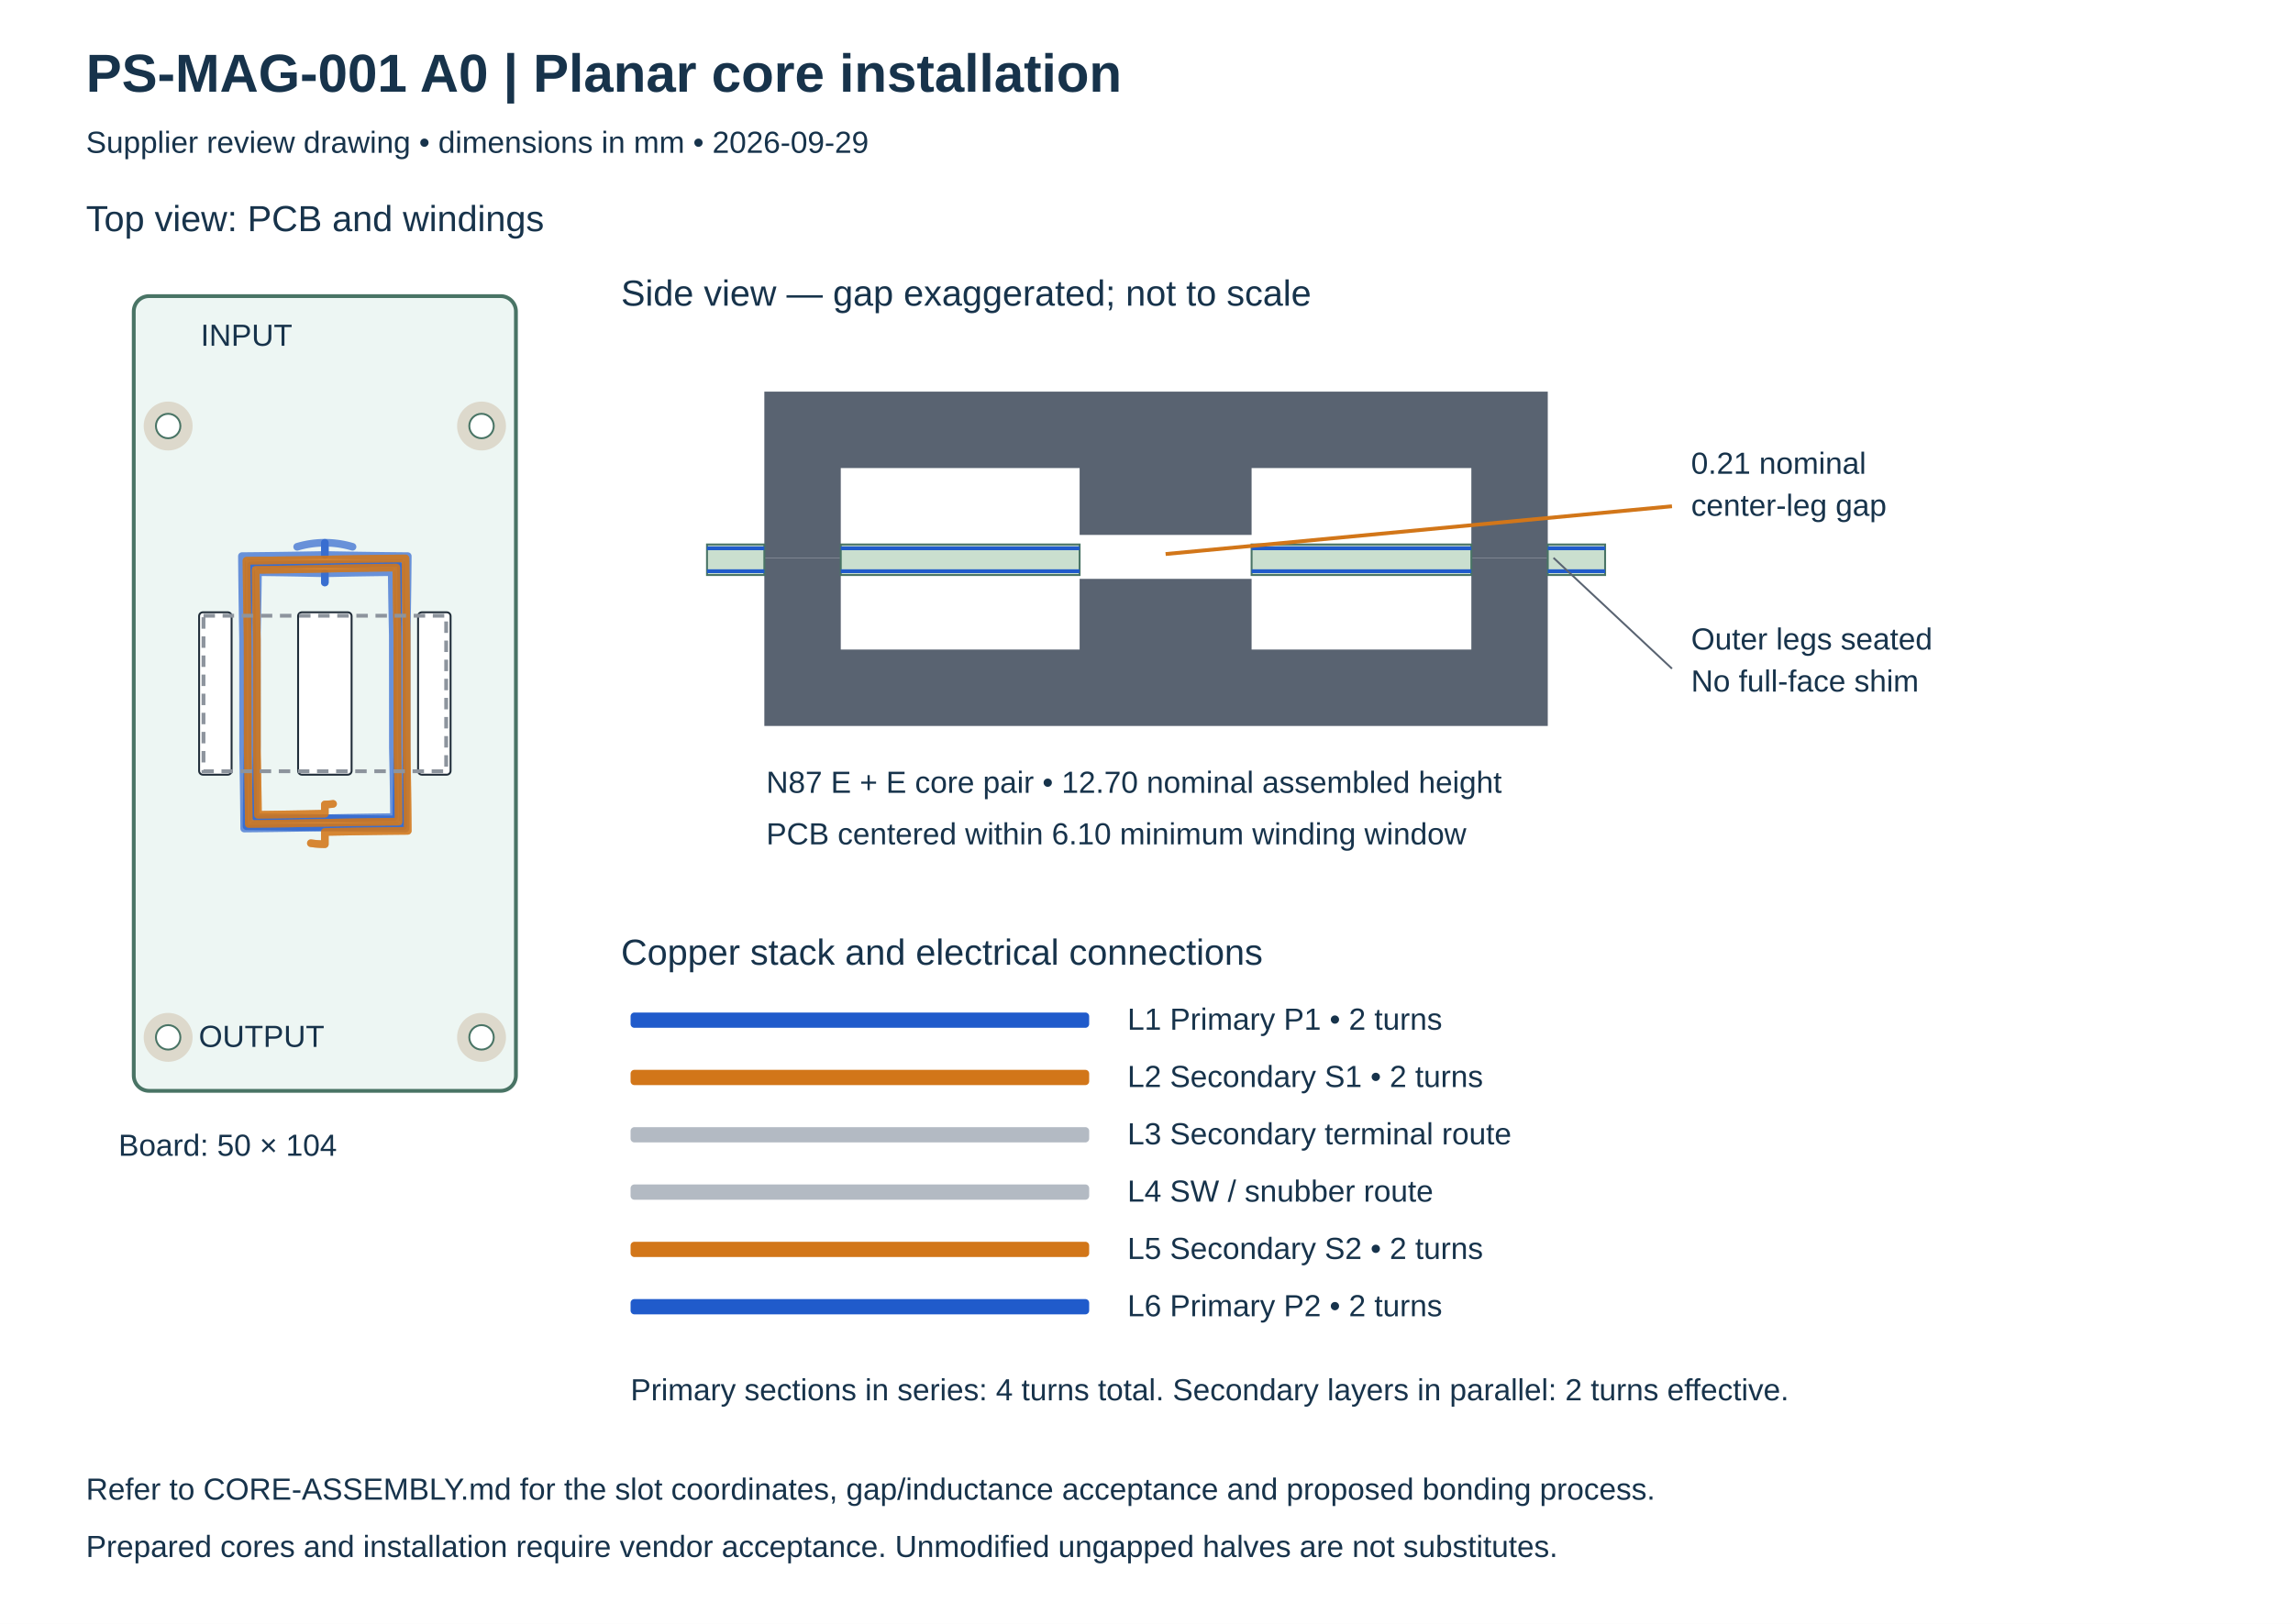
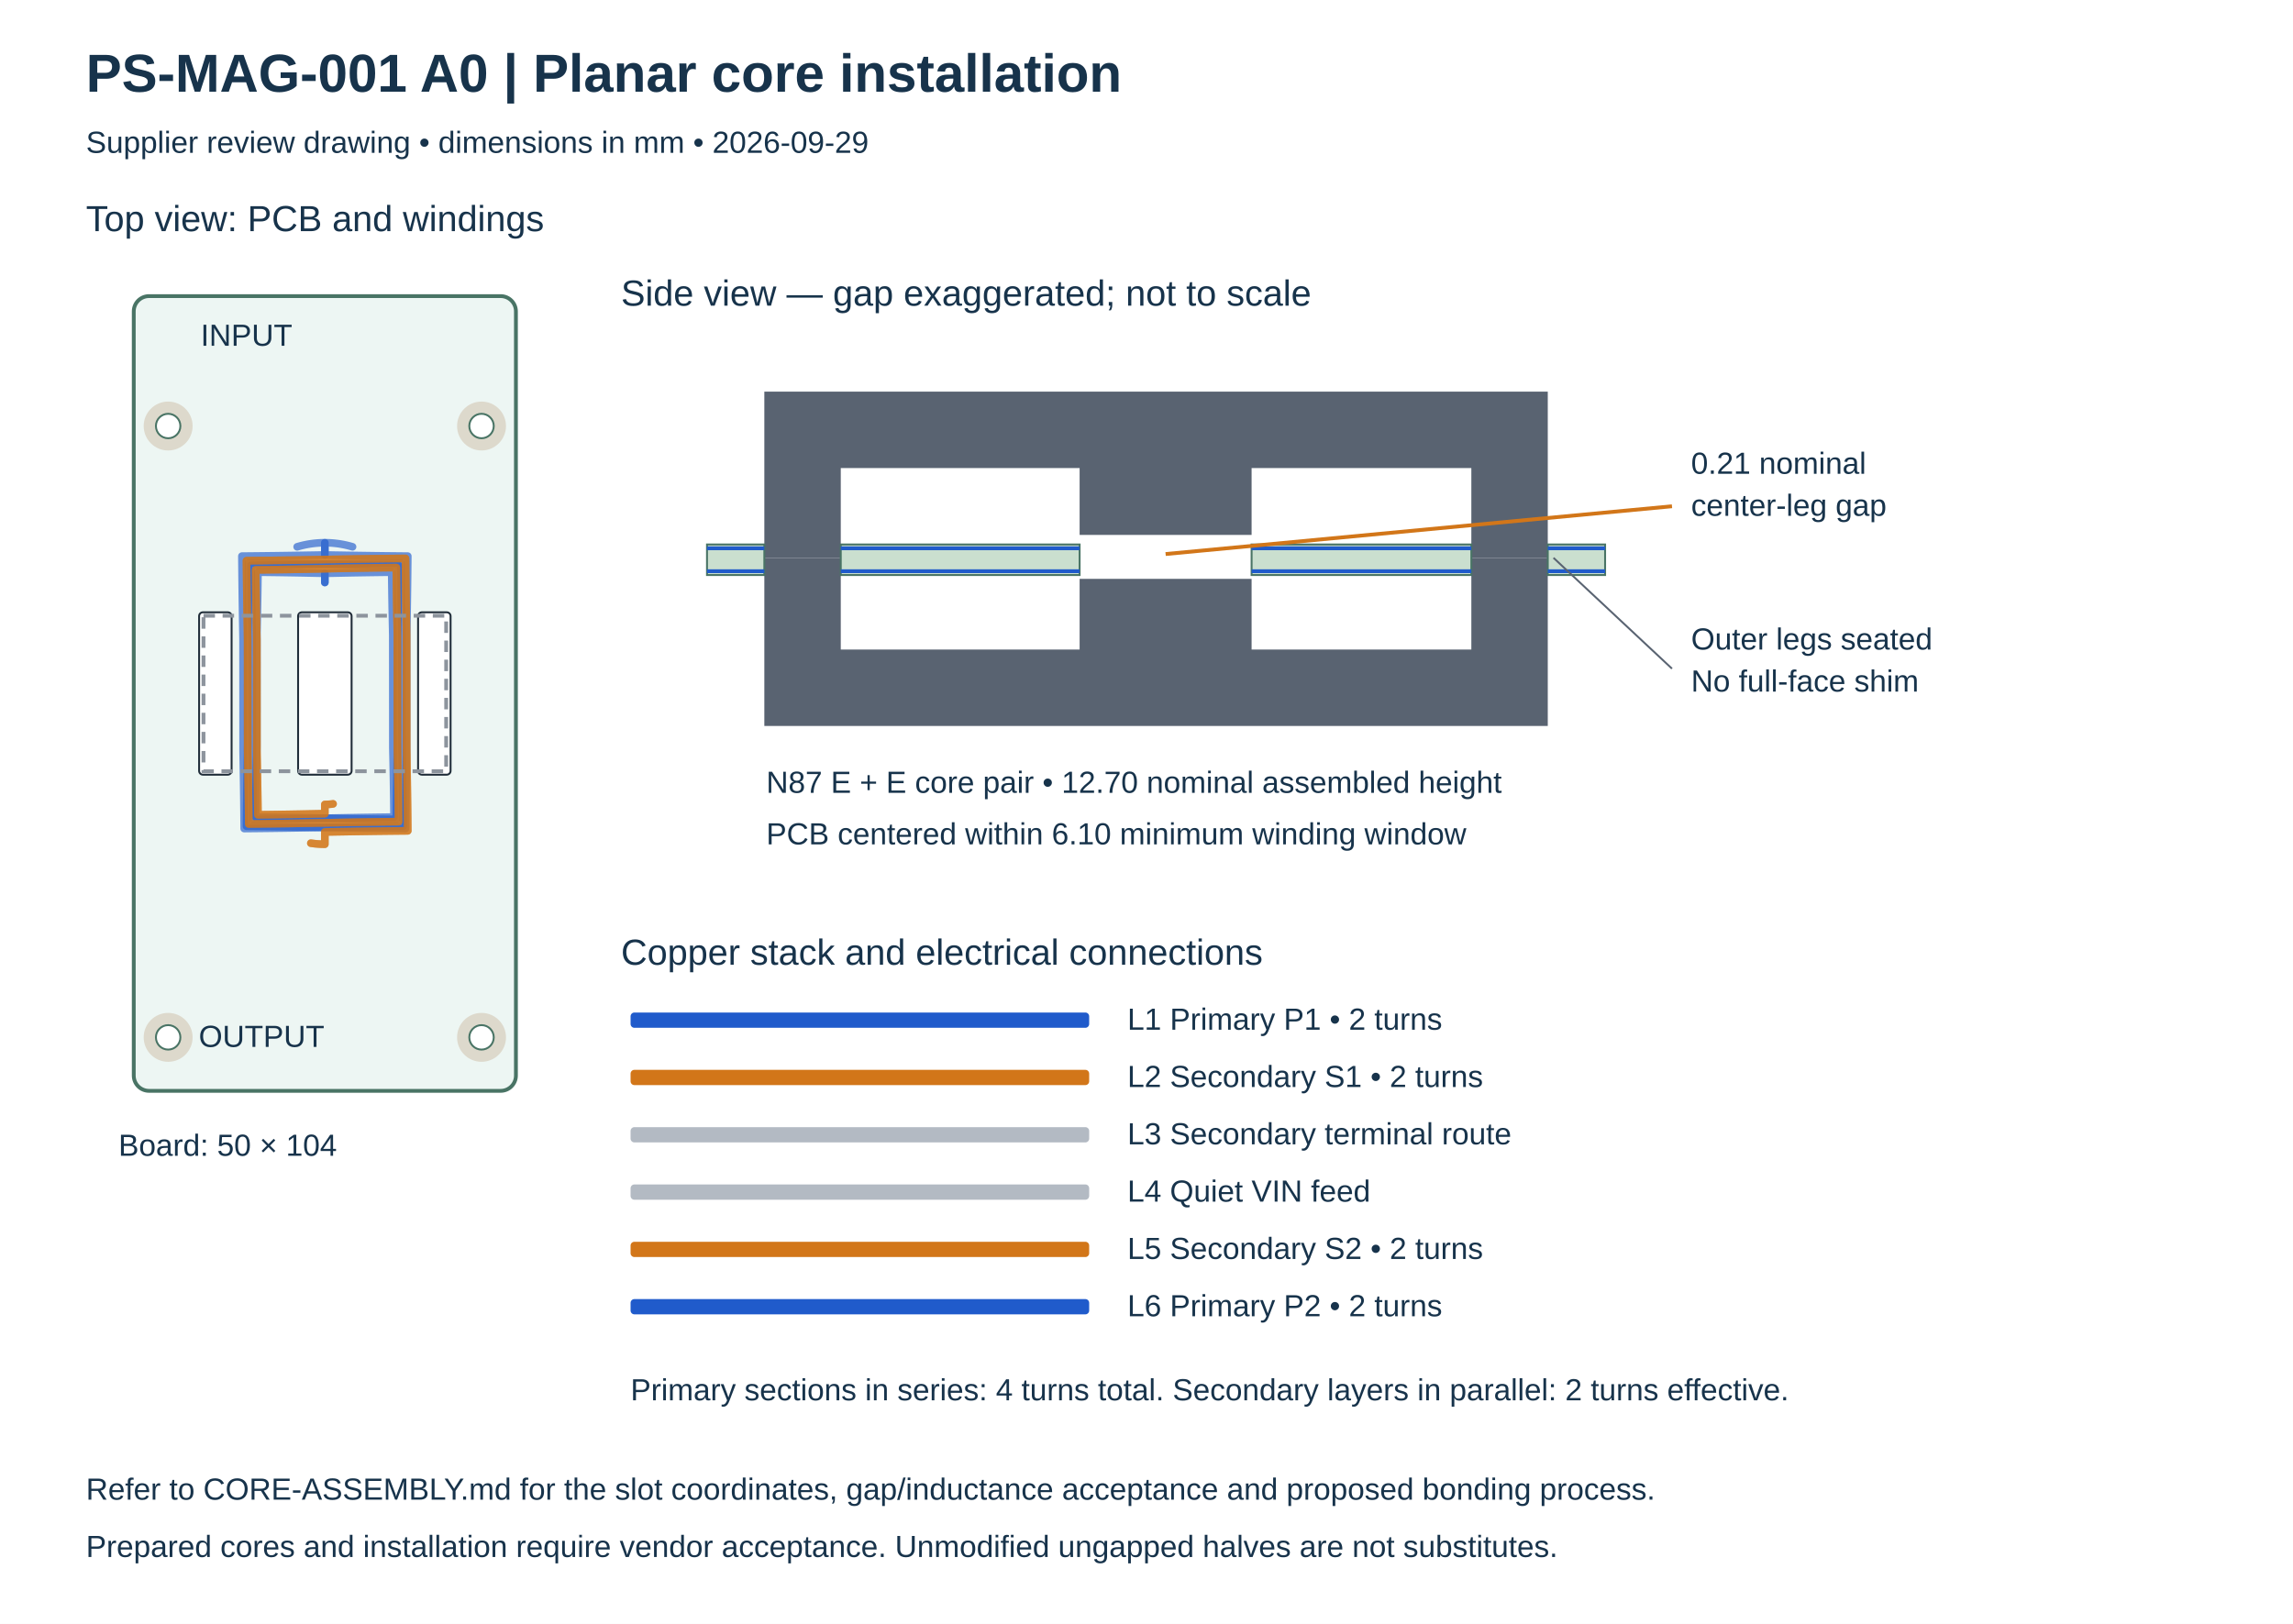
<svg xmlns="http://www.w3.org/2000/svg" width="1200" height="850" viewBox="0 0 1200 850">
  <rect width="1200" height="850" fill="white" />
  <style>text{font-family:Arial,sans-serif;fill:#17334b} .small{font-size:16px}.label{font-size:19px}.title{font-size:28px;font-weight:700}</style>
  <text x="45" y="48" class="title">PS-MAG-001 A0  |  Planar core installation</text>
  <text x="45" y="80" class="small">Supplier review drawing • dimensions in mm • 2026-09-29</text>
  <text x="45" y="121" class="label">Top view: PCB and windings</text>
  <rect x="70" y="155" width="200" height="416" rx="8" fill="#edf6f3" stroke="#497465" stroke-width="2" />
  <circle cx="88.0" cy="223" r="12.8" fill="#ddd9cc" />
  <circle cx="88.0" cy="223" r="6.4" fill="white" stroke="#497465" />
  <circle cx="252.0" cy="223" r="12.8" fill="#ddd9cc" />
  <circle cx="252.0" cy="223" r="6.4" fill="white" stroke="#497465" />
  <circle cx="88.0" cy="543" r="12.8" fill="#ddd9cc" />
  <circle cx="88.0" cy="543" r="6.4" fill="white" stroke="#497465" />
  <circle cx="252.0" cy="543" r="12.8" fill="#ddd9cc" />
  <circle cx="252.0" cy="543" r="6.4" fill="white" stroke="#497465" />
  <polyline points="184.488,286.227 183.311,285.889 182.126,285.580 180.934,285.300 179.735,285.049 178.531,284.827 177.322,284.635 176.108,284.471 174.891,284.338 173.671,284.234 172.448,284.159 171.224,284.115 170.000,284.100 170.000,290.500 167.840,290.538 165.674,290.575 163.490,290.613 161.278,290.650 159.026,290.688 156.721,290.725 154.350,290.762 151.899,290.800 149.349,290.837 146.682,290.875 143.875,290.913 140.901,290.950 137.729,290.988 134.321,291.025 130.631,291.062 126.600,291.100 126.638,295.199 126.675,298.944 126.713,302.396 126.750,305.601 126.787,308.599 126.825,311.422 126.862,314.097 126.900,316.647 126.938,319.092 126.975,321.449 127.013,323.732 127.050,325.957 127.088,328.135 127.125,330.277 127.162,332.396 127.200,334.500 127.237,393.601 127.275,395.708 127.312,397.832 127.350,399.984 127.388,402.174 127.425,404.415 127.463,406.720 127.500,409.104 127.537,411.583 127.575,414.177 127.612,416.906 127.650,419.797 127.688,422.881 127.725,426.194 127.763,429.782 127.800,433.700 131.786,433.663 135.429,433.625 138.786,433.587 141.903,433.550 144.819,433.512 147.564,433.475 150.165,433.438 152.644,433.400 155.021,433.363 157.313,433.325 159.533,433.288 161.695,433.250 163.813,433.212 165.895,433.175 167.954,433.137 170.000,433.100 172.042,433.062 174.090,433.025 176.154,432.988 178.245,432.950 180.373,432.913 182.551,432.875 184.791,432.837 187.107,432.800 189.516,432.762 192.035,432.725 194.687,432.688 197.496,432.650 200.491,432.613 203.709,432.575 207.194,432.538 211.000,432.500 210.963,428.626 210.925,425.086 210.887,421.824 210.850,418.795 210.812,415.962 210.775,413.295 210.738,410.767 210.700,408.358 210.662,406.049 210.625,403.823 210.588,401.667 210.550,399.566 210.512,397.509 210.475,395.486 210.438,393.487 210.400,391.500 210.363,332.517 210.325,330.528 210.287,328.524 210.250,326.494 210.213,324.427 210.175,322.313 210.137,320.139 210.100,317.890 210.062,315.552 210.025,313.106 209.988,310.532 209.950,307.806 209.912,304.899 209.875,301.775 209.838,298.393 209.800,294.700 206.039,294.738 202.601,294.775 199.434,294.812 196.493,294.850 193.743,294.887 191.153,294.925 188.700,294.962 186.361,295.000 184.120,295.038 181.959,295.075 179.866,295.113 177.827,295.150 175.831,295.188 173.868,295.225 171.928,295.262 170.000,295.300 168.076,295.337 166.147,295.375 164.202,295.413 162.232,295.450 160.228,295.488 158.177,295.525 156.068,295.562 153.887,295.600 151.619,295.637 149.248,295.675 146.752,295.712 144.108,295.750 141.289,295.788 138.260,295.825 134.981,295.863 131.400,295.900 131.438,299.549 131.475,302.883 131.512,305.956 131.550,308.809 131.588,311.476 131.625,313.988 131.662,316.368 131.700,318.636 131.738,320.809 131.775,322.905 131.812,324.935 131.850,326.911 131.887,328.847 131.925,330.750 131.963,332.631 132.000,334.500 132.037,393.365 132.075,395.235 132.113,397.120 132.150,399.029 132.188,400.972 132.225,402.959 132.262,405.003 132.300,407.116 132.338,409.313 132.375,411.611 132.412,414.029 132.450,416.590 132.488,419.321 132.525,422.255 132.562,425.431 132.600,428.900 136.137,428.863 139.368,428.825 142.346,428.788 145.110,428.750 147.696,428.712 150.130,428.675 152.435,428.637 154.633,428.600 156.739,428.562 158.769,428.525 160.735,428.488 162.650,428.450 164.525,428.413 166.368,428.375 168.190,428.337 170.000,428.300 171.806,428.262 173.617,428.225 175.442,428.188 177.290,428.150 179.171,428.113 181.095,428.075 183.073,428.038 185.119,428.000 187.245,427.962 189.470,427.925 191.810,427.887 194.288,427.850 196.931,427.812 199.770,427.775 202.844,427.738 206.200,427.700 206.162,424.276 206.125,421.147 206.088,418.264 206.050,415.588 206.012,413.085 205.975,410.729 205.938,408.497 205.900,406.370 205.863,404.332 205.825,402.367 205.787,400.464 205.750,398.611 205.713,396.797 205.675,395.014 205.637,393.251 205.600,391.500 205.562,332.753 205.525,331.001 205.488,329.236 205.450,327.449 205.412,325.630 205.375,323.769 205.338,321.856 205.300,319.878 205.262,317.822 205.225,315.672 205.188,313.409 205.150,311.014 205.113,308.459 205.075,305.715 205.037,302.744 205.000,299.500 201.688,299.538 198.662,299.575 195.874,299.613 193.286,299.650 190.866,299.688 188.588,299.725 186.430,299.762 184.373,299.800 182.402,299.837 180.503,299.875 178.664,299.913 176.872,299.950 175.119,299.988 173.395,300.025 171.692,300.062 170.000,300.100 170.000,304.900 170.000,304.900 170.000,304.900" fill="none" stroke="#205bcb" stroke-width="4" stroke-linecap="round" stroke-linejoin="round" opacity=".65" />
  <polyline points="170.000,304.900 170.000,304.900 170.000,304.900 170.000,300.100 168.308,300.062 166.605,300.025 164.881,299.988 163.128,299.950 161.336,299.913 159.497,299.875 157.598,299.837 155.627,299.800 153.570,299.762 151.412,299.725 149.134,299.688 146.714,299.650 144.126,299.613 141.338,299.575 138.312,299.538 135.000,299.500 134.963,302.744 134.925,305.715 134.887,308.459 134.850,311.014 134.812,313.409 134.775,315.672 134.738,317.822 134.700,319.878 134.662,321.856 134.625,323.769 134.588,325.630 134.550,327.449 134.512,329.236 134.475,331.001 134.438,332.753 134.400,391.500 134.363,393.251 134.325,395.014 134.287,396.797 134.250,398.611 134.213,400.464 134.175,402.367 134.137,404.332 134.100,406.370 134.062,408.497 134.025,410.729 133.988,413.085 133.950,415.588 133.912,418.264 133.875,421.147 133.838,424.276 133.800,427.700 137.156,427.738 140.230,427.775 143.069,427.812 145.712,427.850 148.190,427.887 150.530,427.925 152.755,427.962 154.881,428.000 156.927,428.038 158.905,428.075 160.829,428.113 162.710,428.150 164.558,428.188 166.383,428.225 168.194,428.262 170.000,428.300 171.810,428.337 173.632,428.375 175.475,428.413 177.350,428.450 179.265,428.488 181.231,428.525 183.261,428.562 185.367,428.600 187.565,428.637 189.870,428.675 192.304,428.712 194.890,428.750 197.654,428.788 200.632,428.825 203.863,428.863 207.400,428.900 207.438,425.431 207.475,422.255 207.512,419.321 207.550,416.590 207.588,414.029 207.625,411.611 207.662,409.313 207.700,407.116 207.738,405.003 207.775,402.959 207.812,400.972 207.850,399.029 207.887,397.120 207.925,395.235 207.963,393.365 208.000,334.500 208.037,332.631 208.075,330.750 208.113,328.847 208.150,326.911 208.188,324.935 208.225,322.905 208.262,320.809 208.300,318.636 208.338,316.368 208.375,313.988 208.412,311.476 208.450,308.809 208.488,305.956 208.525,302.883 208.562,299.549 208.600,295.900 205.019,295.863 201.740,295.825 198.711,295.788 195.892,295.750 193.248,295.712 190.752,295.675 188.381,295.637 186.113,295.600 183.932,295.562 181.823,295.525 179.772,295.488 177.768,295.450 175.798,295.413 173.853,295.375 171.924,295.337 170.000,295.300 168.072,295.262 166.132,295.225 164.169,295.188 162.173,295.150 160.134,295.113 158.041,295.075 155.880,295.038 153.639,295.000 151.300,294.962 148.847,294.925 146.257,294.887 143.507,294.850 140.566,294.812 137.399,294.775 133.961,294.738 130.200,294.700 130.162,298.393 130.125,301.775 130.088,304.899 130.050,307.806 130.012,310.532 129.975,313.106 129.938,315.552 129.900,317.890 129.863,320.139 129.825,322.313 129.787,324.427 129.750,326.494 129.713,328.524 129.675,330.528 129.637,332.517 129.600,391.500 129.562,393.487 129.525,395.486 129.488,397.509 129.450,399.566 129.412,401.667 129.375,403.823 129.338,406.049 129.300,408.358 129.262,410.767 129.225,413.295 129.188,415.962 129.150,418.795 129.113,421.824 129.075,425.086 129.037,428.626 129.000,432.500 132.806,432.538 136.291,432.575 139.509,432.613 142.504,432.650 145.313,432.688 147.965,432.725 150.484,432.762 152.893,432.800 155.209,432.837 157.449,432.875 159.627,432.913 161.755,432.950 163.846,432.988 165.910,433.025 167.958,433.062 170.000,433.100 172.046,433.137 174.105,433.175 176.187,433.212 178.305,433.250 180.467,433.288 182.687,433.325 184.979,433.363 187.356,433.400 189.835,433.438 192.436,433.475 195.181,433.512 198.097,433.550 201.214,433.587 204.571,433.625 208.214,433.663 212.200,433.700 212.238,429.782 212.275,426.194 212.312,422.881 212.350,419.797 212.387,416.906 212.425,414.177 212.463,411.583 212.500,409.104 212.537,406.720 212.575,404.415 212.613,402.174 212.650,399.984 212.688,397.832 212.725,395.708 212.762,393.601 212.800,363.000 212.838,332.396 212.875,330.277 212.912,328.135 212.950,325.957 212.988,323.732 213.025,321.449 213.062,319.092 213.100,316.647 213.137,314.097 213.175,311.422 213.213,308.599 213.250,305.601 213.287,302.396 213.325,298.944 213.363,295.199 213.400,291.100 209.369,291.062 205.679,291.025 202.271,290.988 199.099,290.950 196.125,290.913 193.318,290.875 190.651,290.837 188.101,290.800 185.650,290.762 183.279,290.725 180.974,290.688 178.722,290.650 176.510,290.613 174.326,290.575 172.160,290.538 170.000,290.500 170.000,284.100 168.776,284.115 167.552,284.159 166.329,284.234 165.109,284.338 163.892,284.471 162.678,284.635 161.469,284.827 160.265,285.049 159.066,285.300 157.874,285.580 156.689,285.889 155.512,286.227" fill="none" stroke="#205bcb" stroke-width="4" stroke-linecap="round" stroke-linejoin="round" opacity=".65" />
  <polyline points="162.678,441.365 163.892,441.529 165.109,441.662 166.329,441.766 167.552,441.841 168.776,441.885 170.000,441.900 170.000,435.500 172.160,435.462 174.326,435.425 176.510,435.387 178.722,435.350 180.974,435.312 183.279,435.275 185.650,435.238 188.101,435.200 190.651,435.163 193.318,435.125 196.125,435.087 199.099,435.050 202.271,435.013 205.679,434.975 209.369,434.938 213.400,434.900 213.362,430.801 213.325,427.056 213.287,423.604 213.250,420.399 213.212,417.401 213.175,414.578 213.137,411.903 213.100,409.353 213.062,406.908 213.025,404.551 212.988,402.268 212.950,400.043 212.912,397.865 212.875,395.723 212.838,393.604 212.800,391.500 212.762,332.399 212.725,330.292 212.688,328.168 212.650,326.016 212.613,323.826 212.575,321.585 212.537,319.280 212.500,316.896 212.463,314.417 212.425,311.823 212.388,309.094 212.350,306.203 212.312,303.119 212.275,299.806 212.238,296.218 212.200,292.300 208.214,292.337 204.571,292.375 201.214,292.413 198.097,292.450 195.181,292.488 192.436,292.525 189.835,292.562 187.356,292.600 184.979,292.637 182.687,292.675 180.467,292.712 178.305,292.750 176.187,292.788 174.105,292.825 172.046,292.863 170.000,292.900 167.958,292.938 165.910,292.975 163.846,293.012 161.755,293.050 159.627,293.087 157.449,293.125 155.209,293.163 152.893,293.200 150.484,293.237 147.965,293.275 145.313,293.312 142.504,293.350 139.509,293.387 136.291,293.425 132.806,293.462 129.000,293.500 129.038,297.374 129.075,300.914 129.113,304.176 129.150,307.205 129.188,310.038 129.225,312.705 129.262,315.233 129.300,317.642 129.338,319.951 129.375,322.177 129.412,324.333 129.450,326.434 129.488,328.491 129.525,330.514 129.562,332.513 129.600,334.500 129.637,393.483 129.675,395.472 129.713,397.476 129.750,399.506 129.787,401.573 129.825,403.687 129.863,405.861 129.900,408.110 129.938,410.448 129.975,412.894 130.012,415.468 130.050,418.194 130.087,421.101 130.125,424.225 130.162,427.607 130.200,431.300 133.961,431.262 137.399,431.225 140.566,431.188 143.507,431.150 146.257,431.112 148.847,431.075 151.300,431.038 153.639,431.000 155.880,430.962 158.041,430.925 160.134,430.887 162.173,430.850 164.169,430.812 166.132,430.775 168.072,430.738 170.000,430.700 171.924,430.663 173.853,430.625 175.798,430.587 177.768,430.550 179.772,430.512 181.823,430.475 183.932,430.438 186.113,430.400 188.381,430.363 190.752,430.325 193.248,430.288 195.892,430.250 198.711,430.212 201.740,430.175 205.019,430.138 208.600,430.100 208.562,426.451 208.525,423.117 208.487,420.044 208.450,417.191 208.412,414.524 208.375,412.012 208.338,409.632 208.300,407.364 208.262,405.191 208.225,403.095 208.188,401.065 208.150,399.089 208.113,397.153 208.075,395.250 208.037,393.369 208.000,391.500 207.963,332.635 207.925,330.765 207.887,328.880 207.850,326.971 207.812,325.028 207.775,323.041 207.738,320.997 207.700,318.884 207.662,316.687 207.625,314.389 207.588,311.971 207.550,309.410 207.513,306.679 207.475,303.745 207.438,300.569 207.400,297.100 203.863,297.138 200.632,297.175 197.654,297.212 194.890,297.250 192.304,297.288 189.870,297.325 187.565,297.363 185.367,297.400 183.261,297.438 181.231,297.475 179.265,297.512 177.350,297.550 175.475,297.587 173.632,297.625 171.810,297.663 170.000,297.700 168.194,297.738 166.383,297.775 164.558,297.812 162.710,297.850 160.829,297.887 158.905,297.925 156.927,297.962 154.881,298.000 152.755,298.038 150.530,298.075 148.190,298.112 145.712,298.150 143.069,298.188 140.230,298.225 137.156,298.262 133.800,298.300 133.838,301.724 133.875,304.853 133.913,307.736 133.950,310.412 133.988,312.915 134.025,315.271 134.062,317.503 134.100,319.630 134.137,321.668 134.175,323.633 134.213,325.536 134.250,327.389 134.287,329.203 134.325,330.986 134.363,332.749 134.400,334.500 134.438,393.247 134.475,394.999 134.512,396.764 134.550,398.551 134.588,400.370 134.625,402.231 134.662,404.144 134.700,406.122 134.738,408.178 134.775,410.328 134.812,412.591 134.850,414.986 134.887,417.541 134.925,420.285 134.962,423.256 135.000,426.500 138.312,426.462 141.338,426.425 144.126,426.387 146.714,426.350 149.134,426.312 151.412,426.275 153.570,426.238 155.627,426.200 157.598,426.163 159.497,426.125 161.336,426.087 163.128,426.050 164.881,426.012 166.605,425.975 168.308,425.938 170.000,425.900 170.000,421.100 170.719,421.091 171.438,421.065 172.156,421.021 172.872,420.960 173.587,420.882 174.300,420.786" fill="none" stroke="#d27619" stroke-width="4" stroke-linecap="round" stroke-linejoin="round" opacity=".65" />
  <polyline points="162.678,441.365 163.892,441.529 165.109,441.662 166.329,441.766 167.552,441.841 168.776,441.885 170.000,441.900 170.000,435.500 172.160,435.462 174.326,435.425 176.510,435.387 178.722,435.350 180.974,435.312 183.279,435.275 185.650,435.238 188.101,435.200 190.651,435.163 193.318,435.125 196.125,435.087 199.099,435.050 202.271,435.013 205.679,434.975 209.369,434.938 213.400,434.900 213.362,430.801 213.325,427.056 213.287,423.604 213.250,420.399 213.212,417.401 213.175,414.578 213.137,411.903 213.100,409.353 213.062,406.908 213.025,404.551 212.988,402.268 212.950,400.043 212.912,397.865 212.875,395.723 212.838,393.604 212.800,391.500 212.762,332.399 212.725,330.292 212.688,328.168 212.650,326.016 212.613,323.826 212.575,321.585 212.537,319.280 212.500,316.896 212.463,314.417 212.425,311.823 212.388,309.094 212.350,306.203 212.312,303.119 212.275,299.806 212.238,296.218 212.200,292.300 208.214,292.337 204.571,292.375 201.214,292.413 198.097,292.450 195.181,292.488 192.436,292.525 189.835,292.562 187.356,292.600 184.979,292.637 182.687,292.675 180.467,292.712 178.305,292.750 176.187,292.788 174.105,292.825 172.046,292.863 170.000,292.900 167.958,292.938 165.910,292.975 163.846,293.012 161.755,293.050 159.627,293.087 157.449,293.125 155.209,293.163 152.893,293.200 150.484,293.237 147.965,293.275 145.313,293.312 142.504,293.350 139.509,293.387 136.291,293.425 132.806,293.462 129.000,293.500 129.038,297.374 129.075,300.914 129.113,304.176 129.150,307.205 129.188,310.038 129.225,312.705 129.262,315.233 129.300,317.642 129.338,319.951 129.375,322.177 129.412,324.333 129.450,326.434 129.488,328.491 129.525,330.514 129.562,332.513 129.600,334.500 129.637,393.483 129.675,395.472 129.713,397.476 129.750,399.506 129.787,401.573 129.825,403.687 129.863,405.861 129.900,408.110 129.938,410.448 129.975,412.894 130.012,415.468 130.050,418.194 130.087,421.101 130.125,424.225 130.162,427.607 130.200,431.300 133.961,431.262 137.399,431.225 140.566,431.188 143.507,431.150 146.257,431.112 148.847,431.075 151.300,431.038 153.639,431.000 155.880,430.962 158.041,430.925 160.134,430.887 162.173,430.850 164.169,430.812 166.132,430.775 168.072,430.738 170.000,430.700 171.924,430.663 173.853,430.625 175.798,430.587 177.768,430.550 179.772,430.512 181.823,430.475 183.932,430.438 186.113,430.400 188.381,430.363 190.752,430.325 193.248,430.288 195.892,430.250 198.711,430.212 201.740,430.175 205.019,430.138 208.600,430.100 208.562,426.451 208.525,423.117 208.487,420.044 208.450,417.191 208.412,414.524 208.375,412.012 208.338,409.632 208.300,407.364 208.262,405.191 208.225,403.095 208.188,401.065 208.150,399.089 208.113,397.153 208.075,395.250 208.037,393.369 208.000,391.500 207.963,332.635 207.925,330.765 207.887,328.880 207.850,326.971 207.812,325.028 207.775,323.041 207.738,320.997 207.700,318.884 207.662,316.687 207.625,314.389 207.588,311.971 207.550,309.410 207.513,306.679 207.475,303.745 207.438,300.569 207.400,297.100 203.863,297.138 200.632,297.175 197.654,297.212 194.890,297.250 192.304,297.288 189.870,297.325 187.565,297.363 185.367,297.400 183.261,297.438 181.231,297.475 179.265,297.512 177.350,297.550 175.475,297.587 173.632,297.625 171.810,297.663 170.000,297.700 168.194,297.738 166.383,297.775 164.558,297.812 162.710,297.850 160.829,297.887 158.905,297.925 156.927,297.962 154.881,298.000 152.755,298.038 150.530,298.075 148.190,298.112 145.712,298.150 143.069,298.188 140.230,298.225 137.156,298.262 133.800,298.300 133.838,301.724 133.875,304.853 133.913,307.736 133.950,310.412 133.988,312.915 134.025,315.271 134.062,317.503 134.100,319.630 134.137,321.668 134.175,323.633 134.213,325.536 134.250,327.389 134.287,329.203 134.325,330.986 134.363,332.749 134.400,334.500 134.438,393.247 134.475,394.999 134.512,396.764 134.550,398.551 134.588,400.370 134.625,402.231 134.662,404.144 134.700,406.122 134.738,408.178 134.775,410.328 134.812,412.591 134.850,414.986 134.887,417.541 134.925,420.285 134.962,423.256 135.000,426.500 138.312,426.462 141.338,426.425 144.126,426.387 146.714,426.350 149.134,426.312 151.412,426.275 153.570,426.238 155.627,426.200 157.598,426.163 159.497,426.125 161.336,426.087 163.128,426.050 164.881,426.012 166.605,425.975 168.308,425.938 170.000,425.900 170.000,421.100 170.719,421.091 171.438,421.065 172.156,421.021 172.872,420.960 173.587,420.882 174.300,420.786" fill="none" stroke="#d27619" stroke-width="4" stroke-linecap="round" stroke-linejoin="round" opacity=".65" />
  <rect x="156.0" y="320.5" width="28.0" height="85.0" rx="2" fill="white" stroke="#202d39" />
  <rect x="104.2" y="320.5" width="17.0" height="85.0" rx="2" fill="white" stroke="#202d39" />
  <rect x="218.8" y="320.5" width="17.0" height="85.0" rx="2" fill="white" stroke="#202d39" />
  <rect x="106.5" y="322.3" width="127" height="81.4" fill="none" stroke="#8d949d" stroke-width="2" stroke-dasharray="6 4" />
  <text x="105" y="181" class="small">INPUT</text>
  <text x="104" y="548" class="small">OUTPUT</text>
  <text x="62" y="605" class="small">Board: 50 × 104</text>
  <text x="325" y="160" class="label">Side view — gap exaggerated; not to scale</text>
  <path d="M400 205H810V292H770V245H655V280H565V245H440V292H400Z" fill="#596371" />
  <path d="M400 292H440V340H565V303H655V340H770V292H810V380H400Z" fill="#596371" />
  <rect x="370" y="285" width="30" height="16" fill="#cadfcf" stroke="#497465" />
  <path d="M370 287h30 M370 299h30" stroke="#205bcb" stroke-width="2" />
  <rect x="440" y="285" width="125" height="16" fill="#cadfcf" stroke="#497465" />
  <path d="M440 287h125 M440 299h125" stroke="#205bcb" stroke-width="2" />
  <rect x="655" y="285" width="115" height="16" fill="#cadfcf" stroke="#497465" />
  <path d="M655 287h115 M655 299h115" stroke="#205bcb" stroke-width="2" />
  <rect x="810" y="285" width="30" height="16" fill="#cadfcf" stroke="#497465" />
  <path d="M810 287h30 M810 299h30" stroke="#205bcb" stroke-width="2" />
  <path d="M610 290L875 265" stroke="#d27619" fill="none" stroke-width="2" />
  <path d="M813 292L875 350" stroke="#596371" fill="none" />
  <text x="885" y="248" class="small">0.21 nominal</text>
  <text x="885" y="270" class="small">center-leg gap</text>
  <text x="885" y="340" class="small">Outer legs seated</text>
  <text x="885" y="362" class="small">No full-face shim</text>
  <text x="401" y="415" class="small">N87 E + E core pair • 12.70 nominal assembled height</text>
  <text x="401" y="442" class="small">PCB centered within 6.10 minimum winding window</text>
  <text x="325" y="505" class="label">Copper stack and electrical connections</text>
  <rect x="330" y="530" width="240" height="8" rx="2" fill="#205bcb" />
  <text x="590" y="539" class="small">L1  Primary P1 • 2 turns</text>
  <rect x="330" y="560" width="240" height="8" rx="2" fill="#d27619" />
  <text x="590" y="569" class="small">L2  Secondary S1 • 2 turns</text>
  <rect x="330" y="590" width="240" height="8" rx="2" fill="#b3bac3" />
  <text x="590" y="599" class="small">L3  Secondary terminal route</text>
  <rect x="330" y="620" width="240" height="8" rx="2" fill="#b3bac3" />
-   <text x="590" y="629" class="small">L4  SW / snubber route</text>
+   <text x="590" y="629" class="small">L4  Quiet VIN feed</text>
  <rect x="330" y="650" width="240" height="8" rx="2" fill="#d27619" />
  <text x="590" y="659" class="small">L5  Secondary S2 • 2 turns</text>
  <rect x="330" y="680" width="240" height="8" rx="2" fill="#205bcb" />
  <text x="590" y="689" class="small">L6  Primary P2 • 2 turns</text>
  <text x="330" y="733" class="small">Primary sections in series: 4 turns total. Secondary layers in parallel: 2 turns effective.</text>
  <text x="45" y="785" class="small">Refer to CORE-ASSEMBLY.md for the slot coordinates, gap/inductance acceptance and proposed bonding process.</text>
  <text x="45" y="815" class="small">Prepared cores and installation require vendor acceptance. Unmodified ungapped halves are not substitutes.</text>
</svg>
